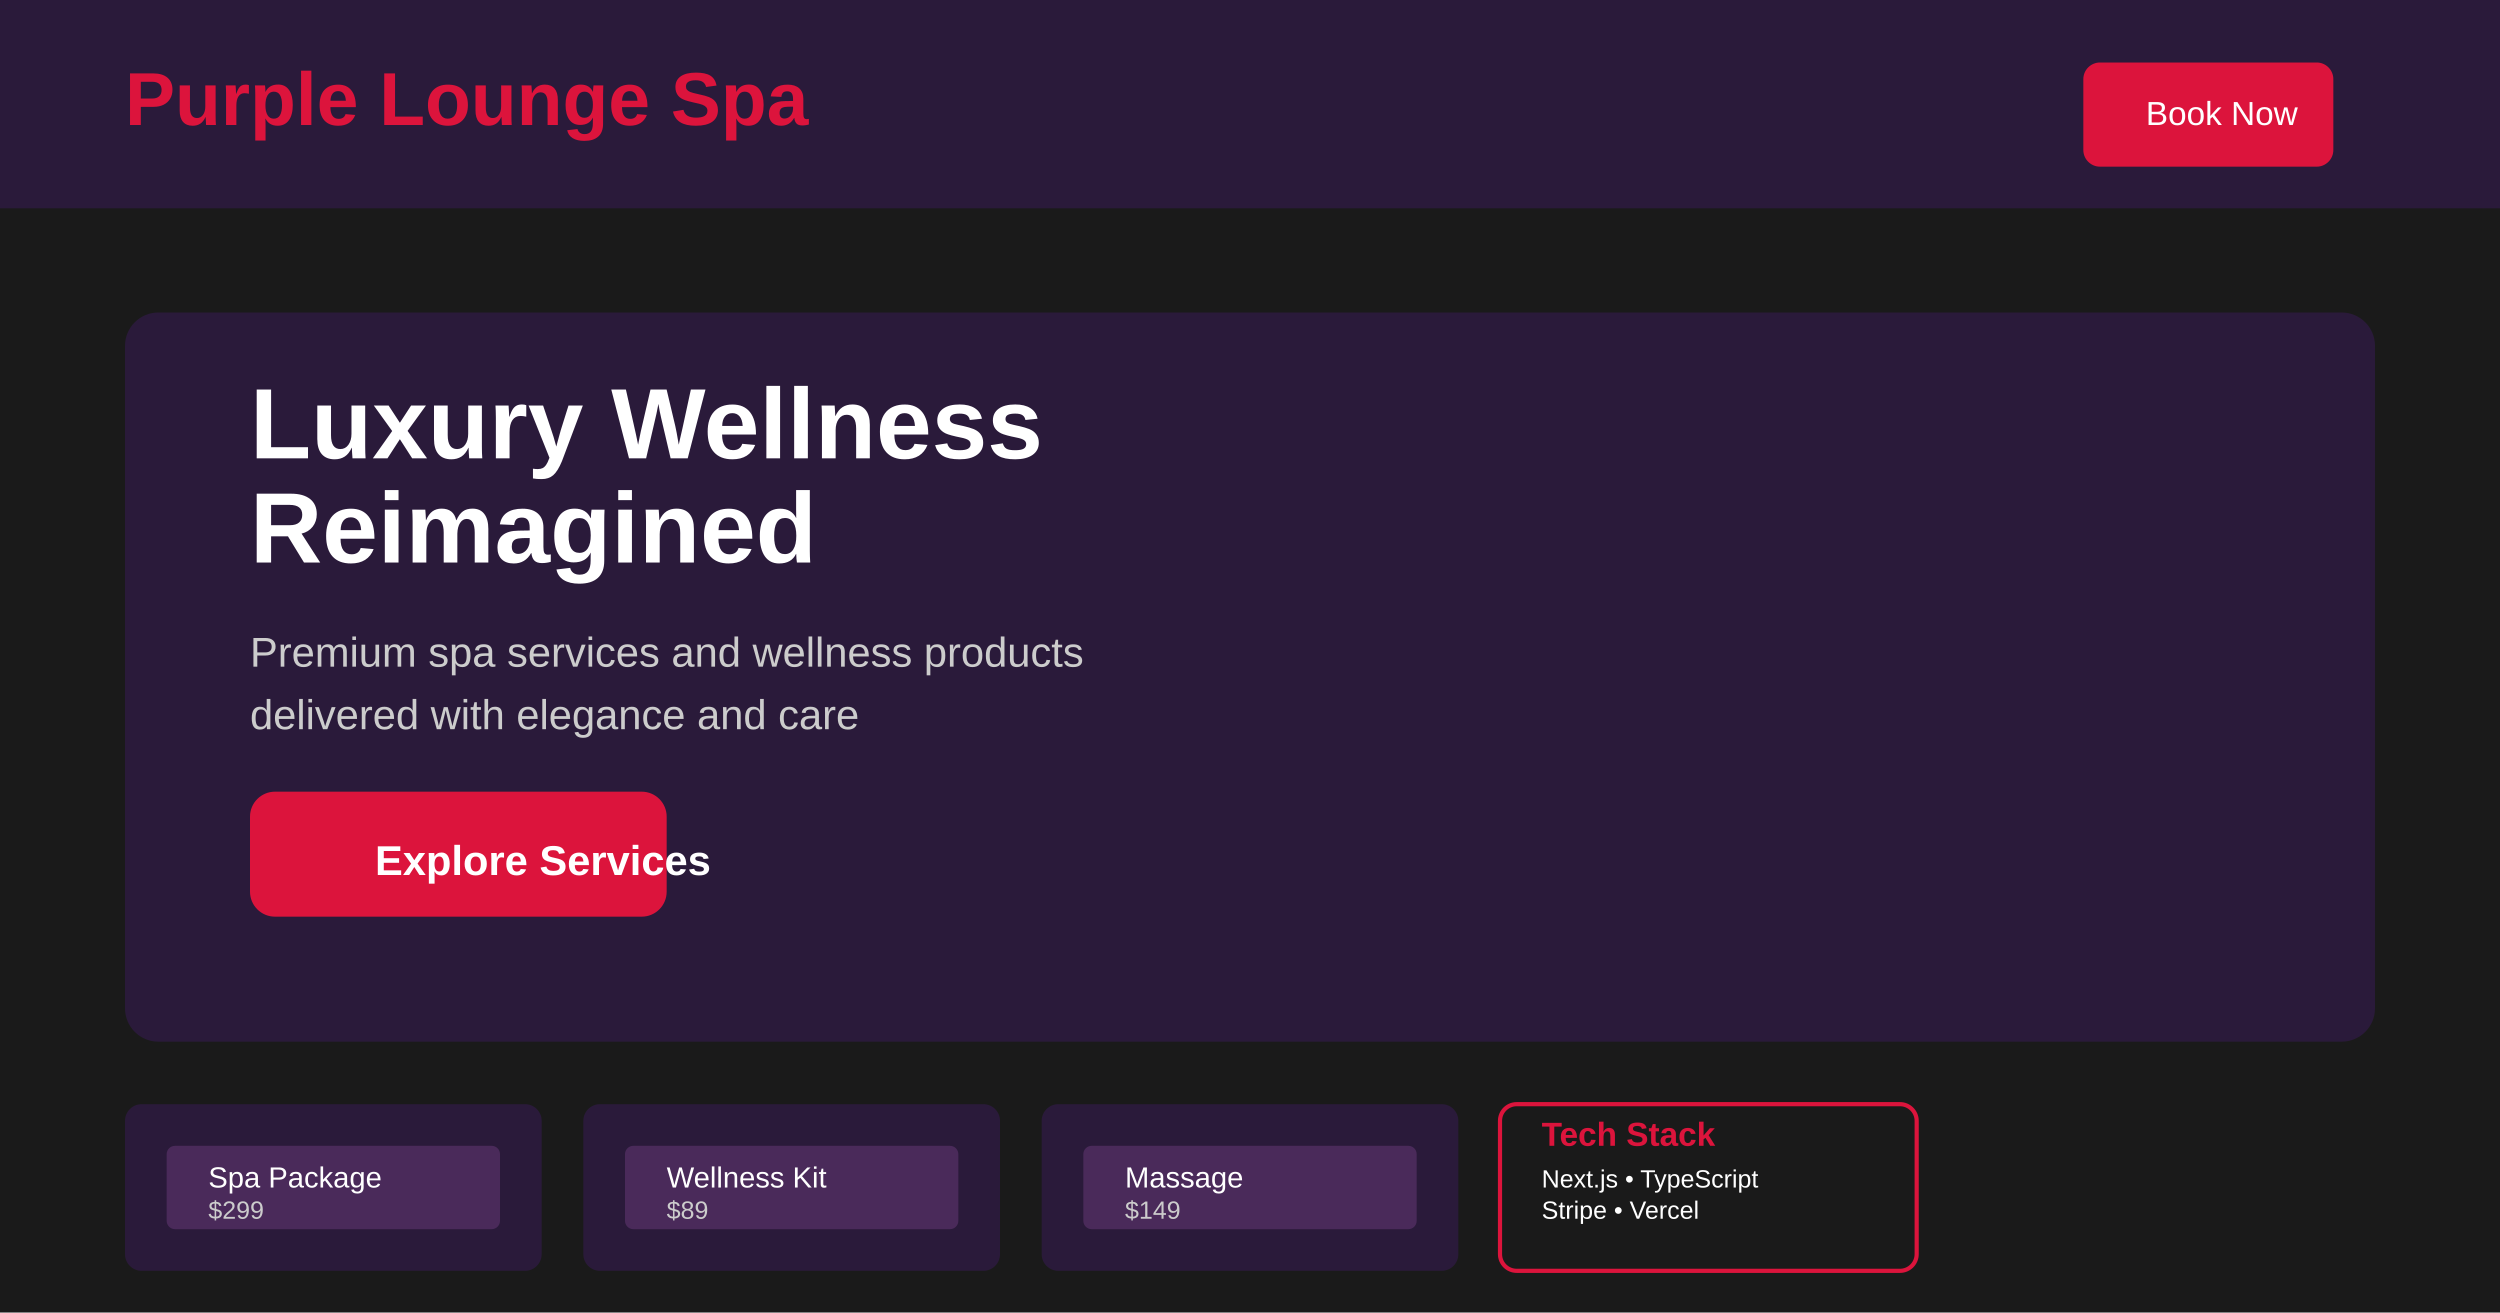
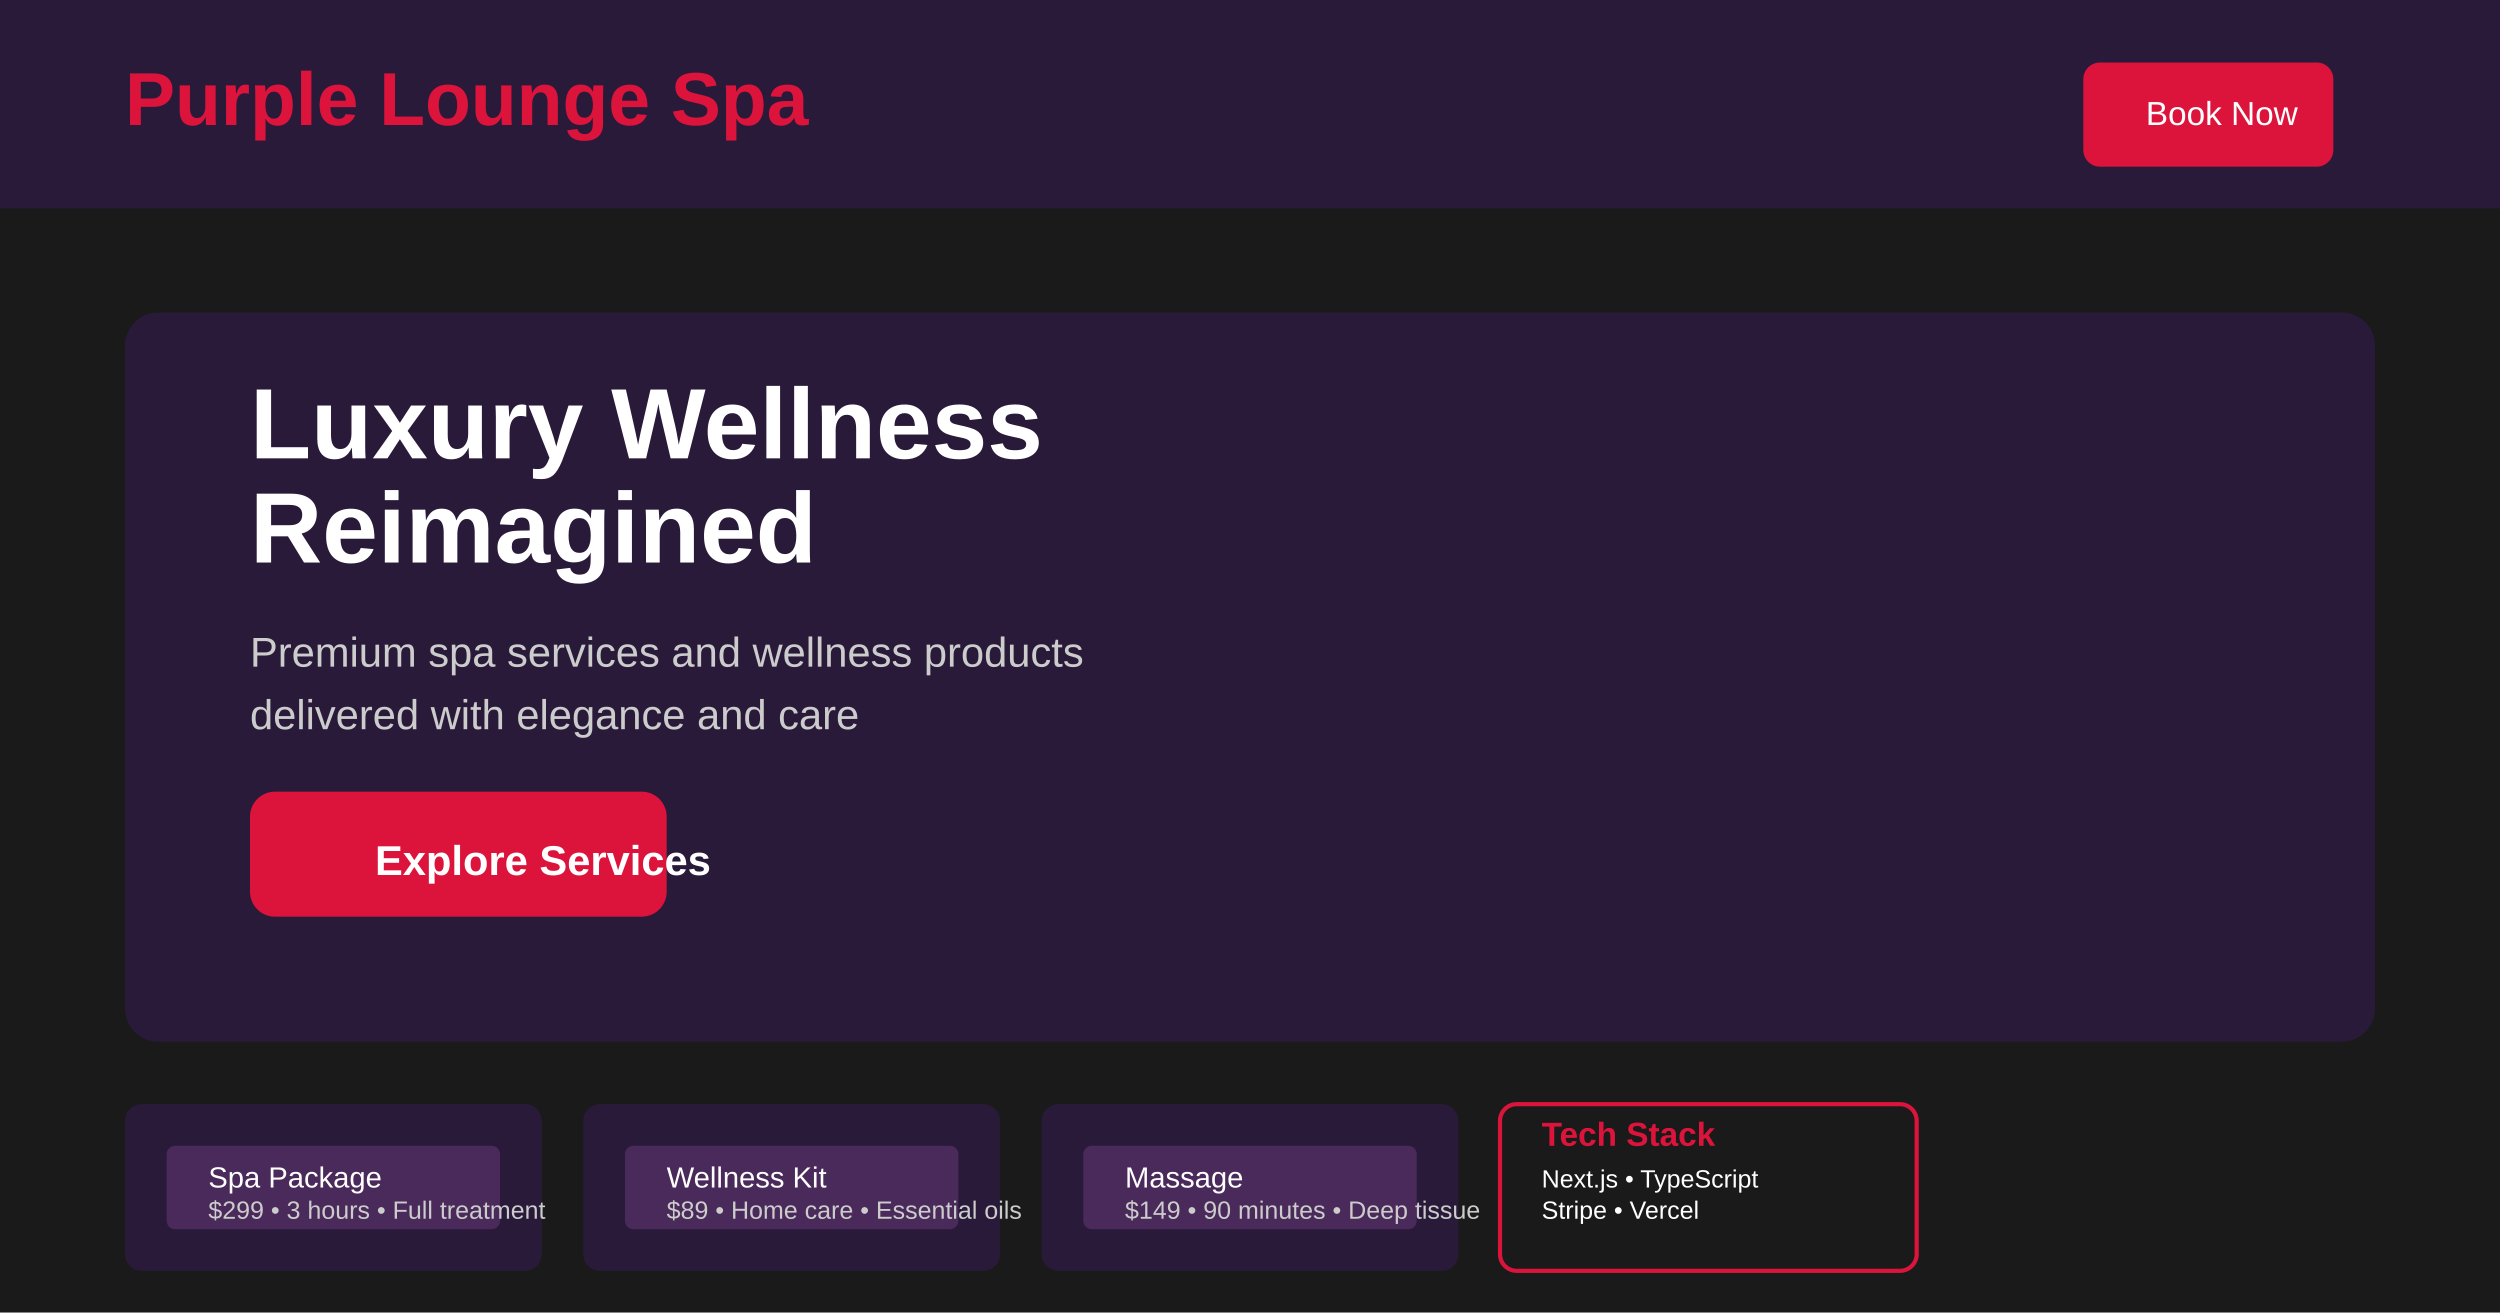
<svg xmlns="http://www.w3.org/2000/svg" width="1200" height="630" viewBox="0 0 1200 630" fill="none">
  <rect width="1200" height="630" fill="#1a1a1a" />
  <rect x="0" y="0" width="1200" height="100" fill="#2a1a3a" />
  <text x="60" y="60" font-family="Arial, sans-serif" font-size="36" font-weight="bold" fill="#dc143c">Purple Lounge Spa</text>
  <rect x="1000" y="30" width="120" height="50" fill="#dc143c" rx="8" />
  <text x="1030" y="60" font-family="Arial, sans-serif" font-size="16" fill="white">Book Now</text>
  <rect x="60" y="150" width="1080" height="350" fill="#2a1a3a" rx="16" />
  <text x="120" y="220" font-family="Arial, sans-serif" font-size="48" font-weight="bold" fill="white">Luxury Wellness</text>
  <text x="120" y="270" font-family="Arial, sans-serif" font-size="48" font-weight="bold" fill="white">Reimagined</text>
  <text x="120" y="320" font-family="Arial, sans-serif" font-size="20" fill="#ccc">Premium spa services and wellness products</text>
  <text x="120" y="350" font-family="Arial, sans-serif" font-size="20" fill="#ccc">delivered with elegance and care</text>
  <rect x="120" y="380" width="200" height="60" fill="#dc143c" rx="12" />
  <text x="180" y="420" font-family="Arial, sans-serif" font-size="20" font-weight="bold" fill="white">Explore Services</text>
  <rect x="60" y="530" width="200" height="80" fill="#2a1a3a" rx="8" />
  <rect x="80" y="550" width="160" height="40" fill="#4a2a5a" rx="4" />
  <text x="100" y="570" font-family="Arial, sans-serif" font-size="14" fill="white">Spa Package</text>
-   <text x="100" y="585" font-family="Arial, sans-serif" font-size="12" fill="#ccc">$299</text>
+   <text x="100" y="585" font-family="Arial, sans-serif" font-size="12" fill="#ccc">$299 • 3 hours • Full treatment</text>
  <rect x="280" y="530" width="200" height="80" fill="#2a1a3a" rx="8" />
  <rect x="300" y="550" width="160" height="40" fill="#4a2a5a" rx="4" />
  <text x="320" y="570" font-family="Arial, sans-serif" font-size="14" fill="white">Wellness Kit</text>
-   <text x="320" y="585" font-family="Arial, sans-serif" font-size="12" fill="#ccc">$89</text>
+   <text x="320" y="585" font-family="Arial, sans-serif" font-size="12" fill="#ccc">$89 • Home care • Essential oils</text>
  <rect x="500" y="530" width="200" height="80" fill="#2a1a3a" rx="8" />
  <rect x="520" y="550" width="160" height="40" fill="#4a2a5a" rx="4" />
  <text x="540" y="570" font-family="Arial, sans-serif" font-size="14" fill="white">Massage</text>
-   <text x="540" y="585" font-family="Arial, sans-serif" font-size="12" fill="#ccc">$149</text>
+   <text x="540" y="585" font-family="Arial, sans-serif" font-size="12" fill="#ccc">$149 • 90 minutes • Deep tissue</text>
  <rect x="720" y="530" width="200" height="80" fill="#1a1a1a" stroke="#dc143c" stroke-width="2" rx="8" />
  <text x="740" y="550" font-family="Arial, sans-serif" font-size="16" font-weight="bold" fill="#dc143c">Tech Stack</text>
  <text x="740" y="570" font-family="Arial, sans-serif" font-size="12" fill="white">Next.js • TypeScript</text>
  <text x="740" y="585" font-family="Arial, sans-serif" font-size="12" fill="white">Stripe • Vercel</text>
</svg>
